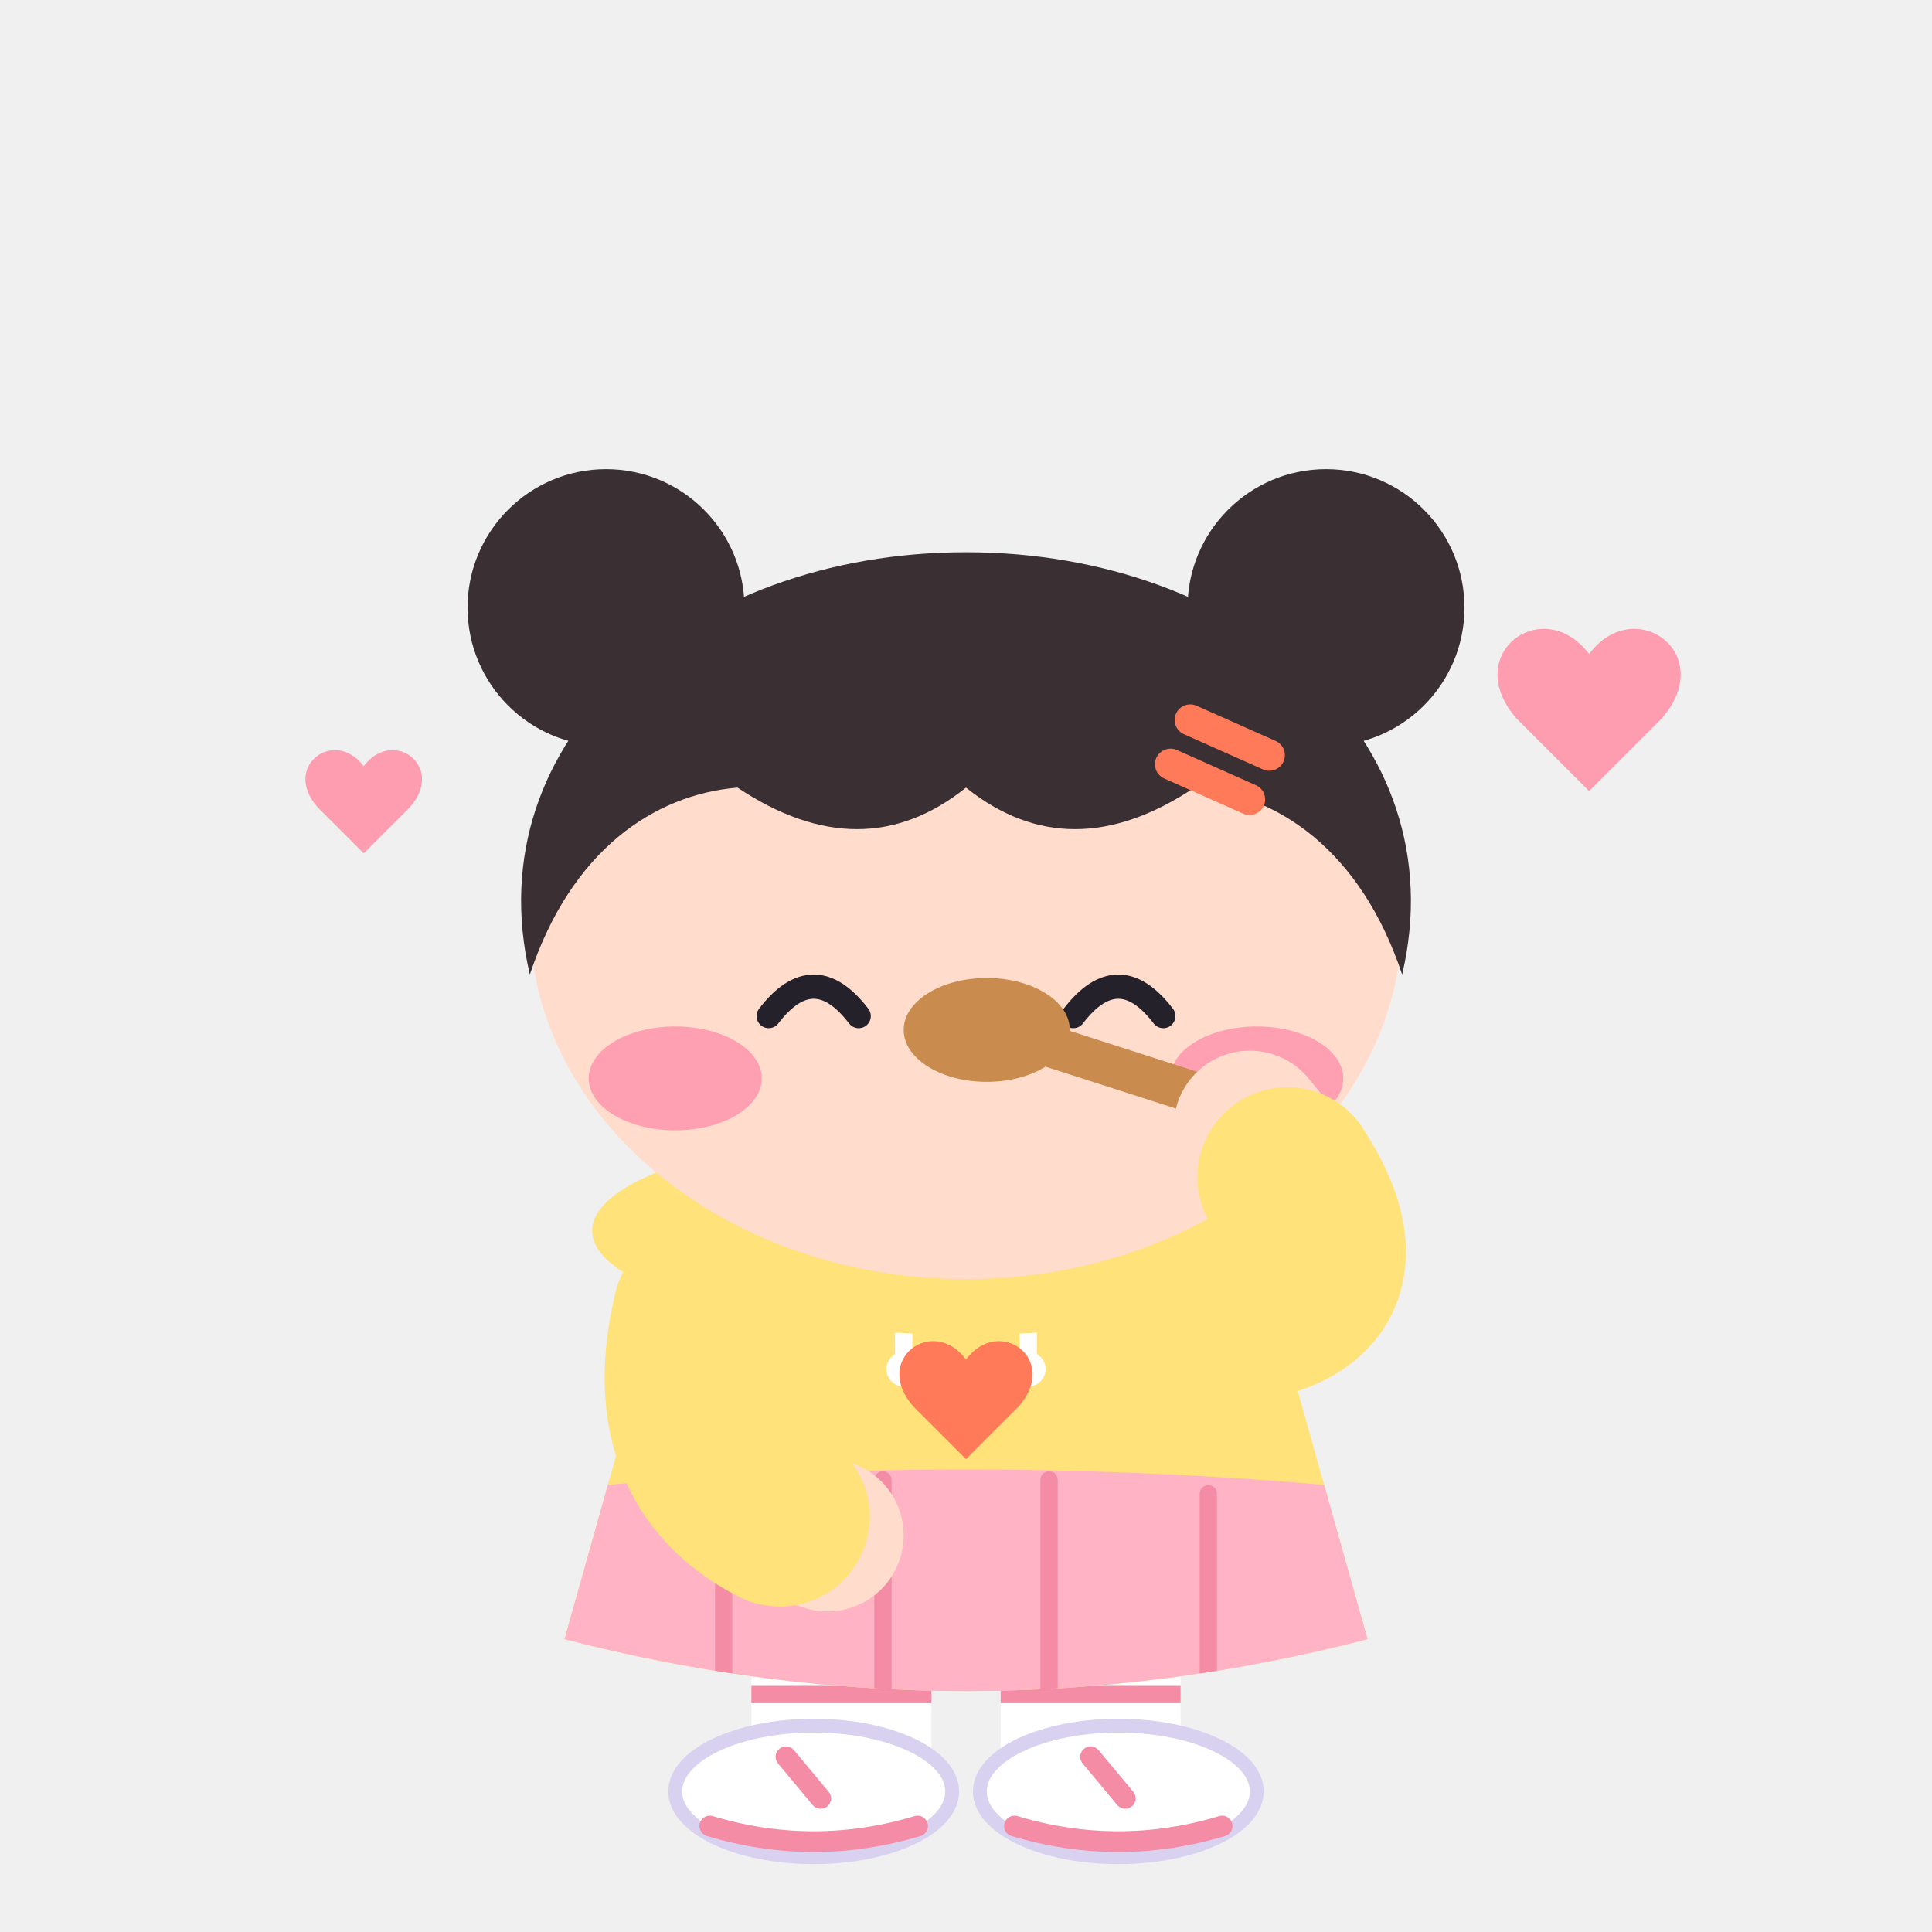
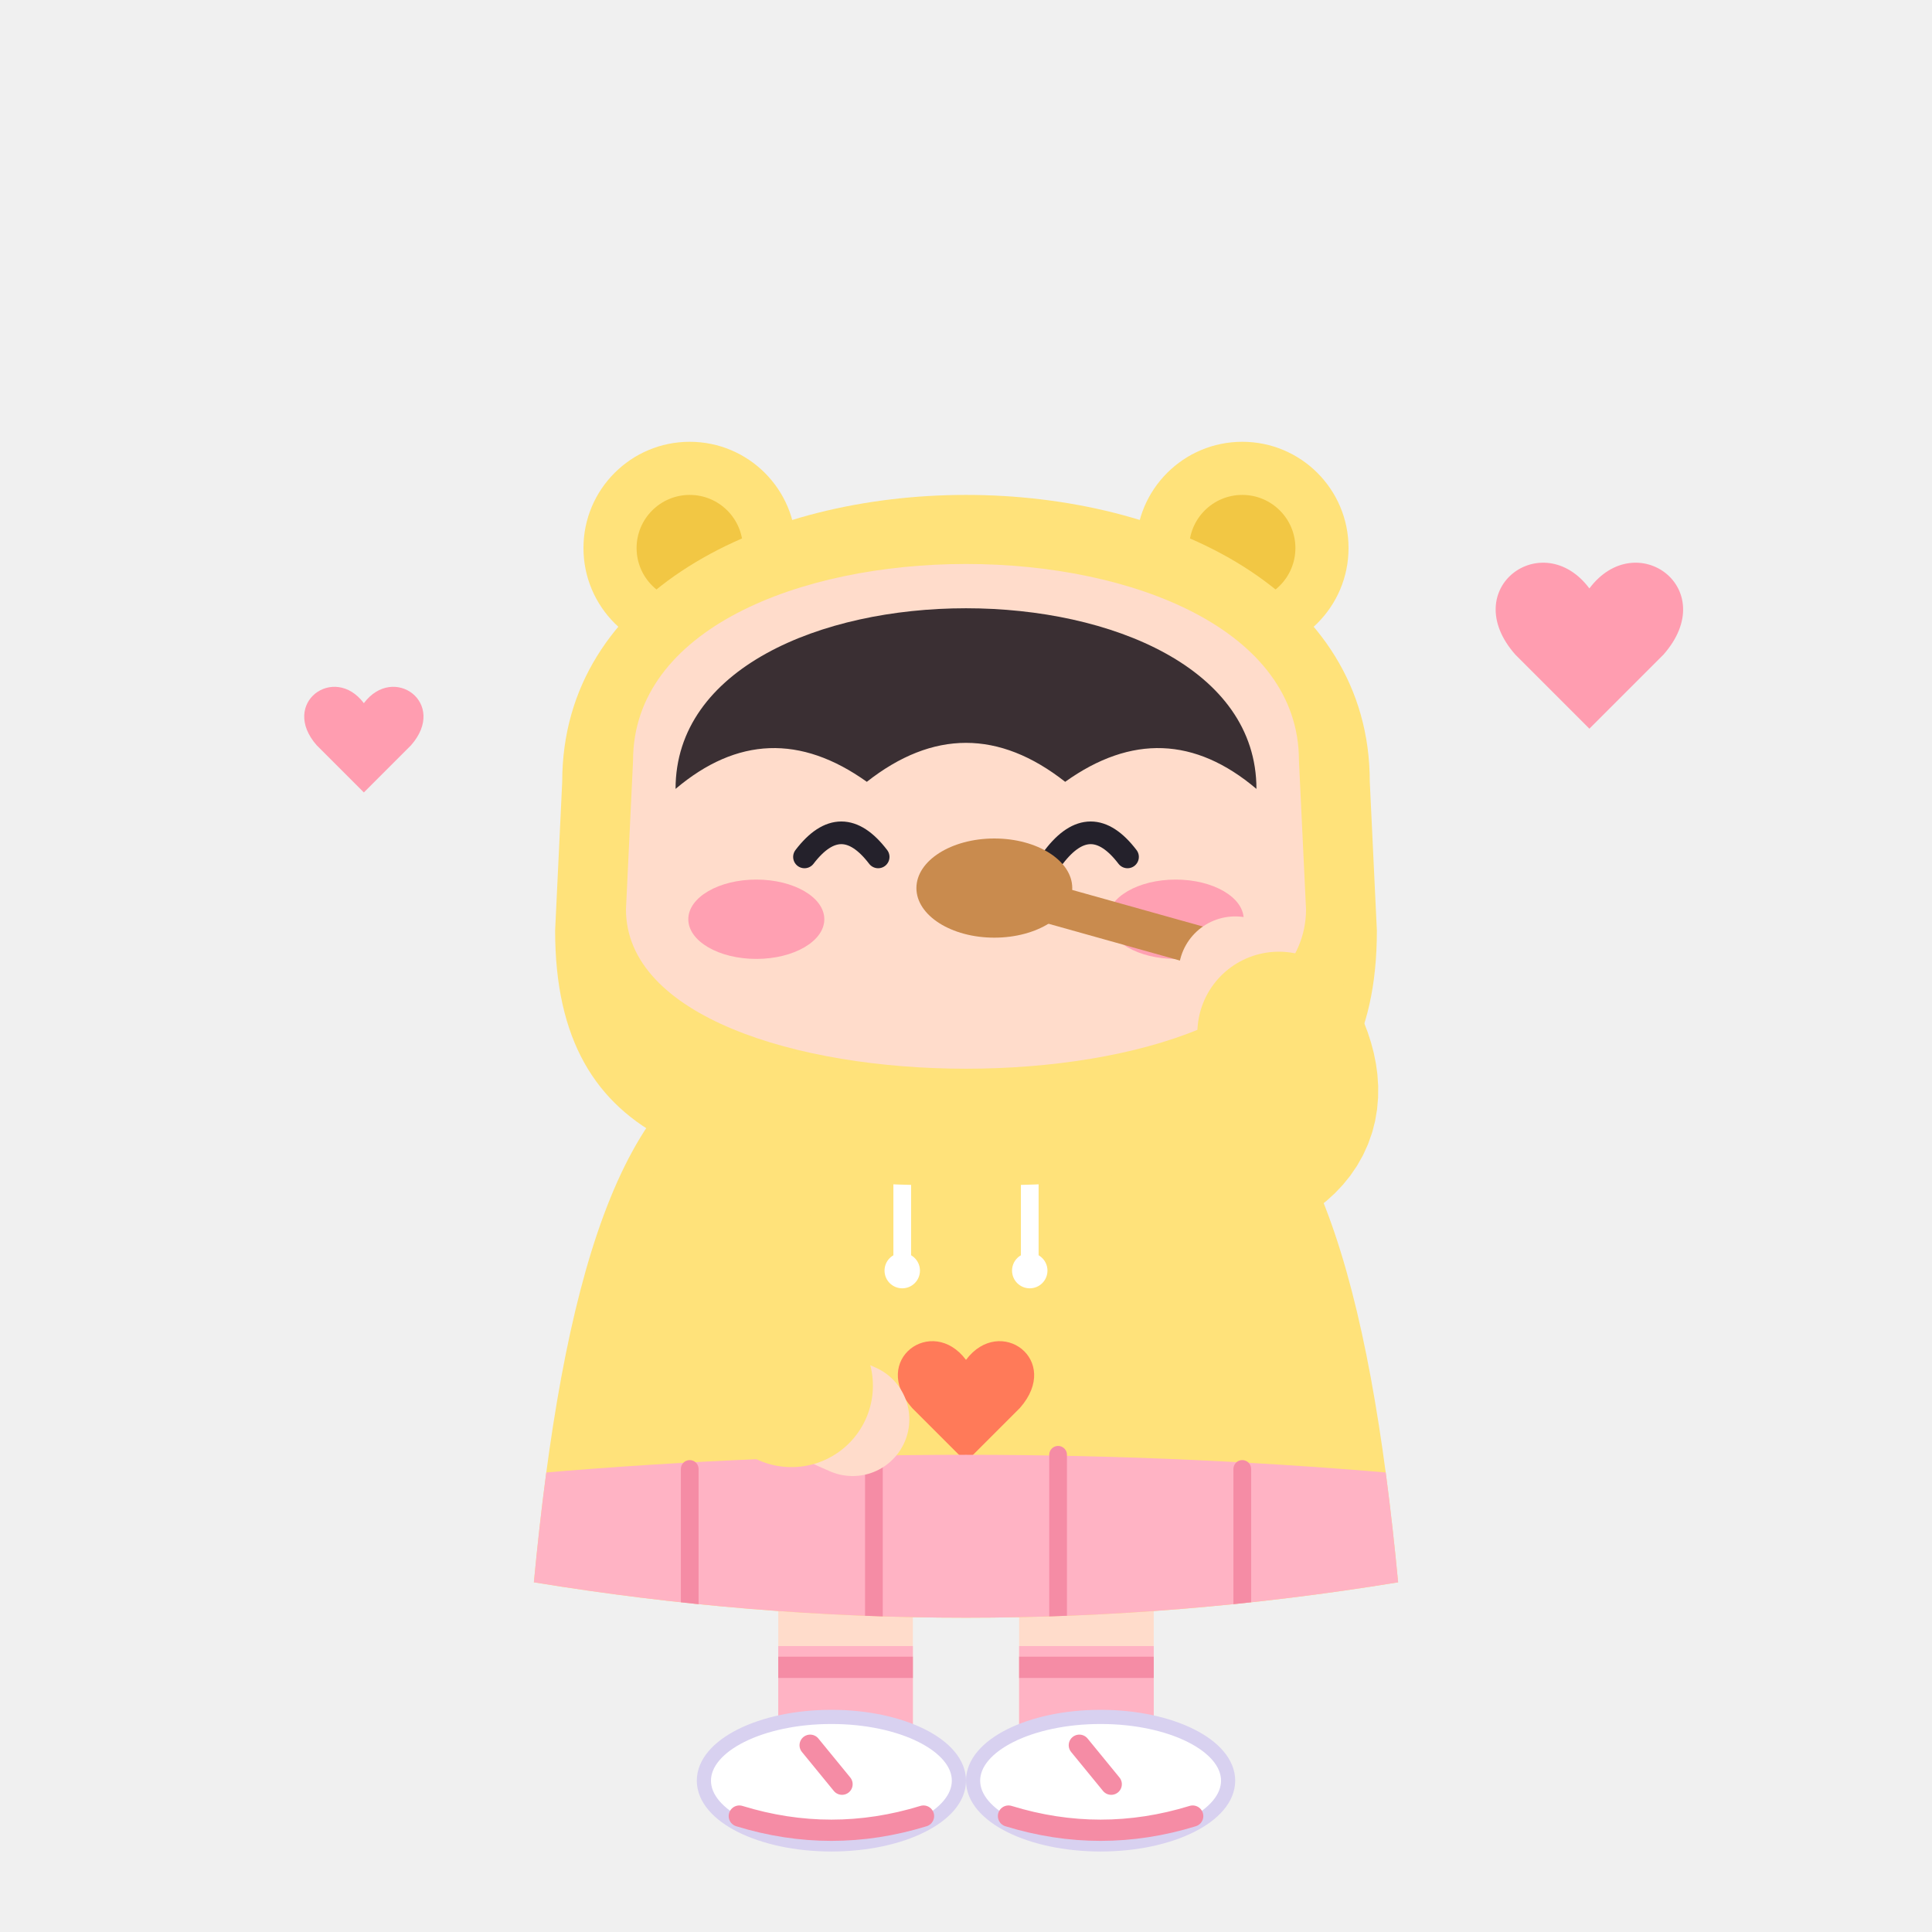
<svg xmlns="http://www.w3.org/2000/svg" viewBox="0 0 480 480" width="480" height="480">
-   <g transform="translate(240 464) scale(0.86) translate(-240 -464)">
-     <path d="M204 392 V430 M276 392 V430" stroke="#FFFFFF" stroke-width="52" stroke-linecap="round" />
-     <path d="M178 402 h52 M250 402 h52 M178 414 h52 M250 414 h52" stroke="#F58CA5" stroke-width="5" />
-     <ellipse cx="196" cy="442" rx="40" ry="19" fill="#FFFFFF" stroke="#D8D1F0" stroke-width="4" />
-     <path d="M166 452 q30 9 60 0" stroke="#F58CA5" stroke-width="6" stroke-linecap="round" fill="none" />
-     <path d="M188 432 l10 12" stroke="#F58CA5" stroke-width="6" stroke-linecap="round" />
-     <ellipse cx="284" cy="442" rx="40" ry="19" fill="#FFFFFF" stroke="#D8D1F0" stroke-width="4" />
-     <path d="M254 452 q30 9 60 0" stroke="#F58CA5" stroke-width="6" stroke-linecap="round" fill="none" />
-     <path d="M276 432 l10 12" stroke="#F58CA5" stroke-width="6" stroke-linecap="round" />
-     <clipPath id="c31664">
-       <path d="M160 270 Q240 246 320 270 L356 398 Q240 428 124 398 Z" />
+   <g transform="translate(240 460) scale(0.88) translate(-240 -460)">
+     <path d="M206 372 V424 M274 372 V424" stroke="#FFDCCB" stroke-width="38" stroke-linecap="round" />
+     <path d="M206 402 V426 M274 402 V426" stroke="#FFB3C4" stroke-width="38" stroke-linecap="butt" />
+     <path d="M187 408 h38 M255 408 h38" stroke="#F58CA5" stroke-width="6" />
+     <ellipse cx="202" cy="440" rx="36" ry="18" fill="#FFFFFF" stroke="#D8D1F0" stroke-width="4" />
+     <path d="M176 450 q26 8 52 0" stroke="#F58CA5" stroke-width="6" stroke-linecap="round" fill="none" />
+     <path d="M196 430 l9 11" stroke="#F58CA5" stroke-width="6" stroke-linecap="round" />
+     <ellipse cx="278" cy="440" rx="36" ry="18" fill="#FFFFFF" stroke="#D8D1F0" stroke-width="4" />
+     <path d="M252 450 q26 8 52 0" stroke="#F58CA5" stroke-width="6" stroke-linecap="round" fill="none" />
+     <path d="M272 430 l9 11" stroke="#F58CA5" stroke-width="6" stroke-linecap="round" />
+     <clipPath id="c8">
+       <path d="M180 232 C142 242 126 300 118 384 Q240 404 362 384 C354 300 338 242 300 232 Z" />
    </clipPath>
-     <path d="M160 270 Q240 246 320 270 L356 398 Q240 428 124 398 Z" fill="#FFE27A" />
-     <g clip-path="url(#c31664)">
-       <path d="M222 282 v34 M258 282 v34" stroke="#FFFFFF" stroke-width="5" stroke-linecap="round" />
-       <circle cx="222" cy="320" r="5" fill="#FFFFFF" />
-       <circle cx="258" cy="320" r="5" fill="#FFFFFF" />
-       <path d="M110 356 Q240 342 370 356 V440 H110 Z" fill="#FFB3C4" />
-       <path d="M170 356 V430 M216 352 V430 M264 352 V430 M310 356 V430" stroke="#F58CA5" stroke-width="5" stroke-linecap="round" />
-       <path transform="translate(240 322) scale(0.8)" d="M0 -6 c-12 -16 -34 0 -19 17 l19 19 l19 -19 c15 -17 -7 -33 -19 -17 z" fill="#FF7A59" />
+     <path d="M180 232 C142 242 126 300 118 384 Q240 404 362 384 C354 300 338 242 300 232 Z" fill="#FFE27A" />
+     <g clip-path="url(#c8)">
+       <path d="M222 262 v30 M258 262 v30" stroke="#FFFFFF" stroke-width="5" stroke-linecap="round" />
+       <circle cx="222" cy="296" r="5" fill="#FFFFFF" />
+       <circle cx="258" cy="296" r="5" fill="#FFFFFF" />
+       <path transform="translate(240 326) scale(0.8)" d="M0 -6 c-12 -16 -34 0 -19 17 l19 19 l19 -19 c15 -17 -7 -33 -19 -17 z" fill="#FF7A59" />
+       <path d="M110 354 Q240 342 370 354 V420 H110 Z" fill="#FFB3C4" />
+       <path d="M162 352 V410 M214 348 V410 M266 348 V410 M318 352 V410" stroke="#F58CA5" stroke-width="5" stroke-linecap="round" />
    </g>
-     <ellipse cx="240" cy="280" rx="108" ry="30" fill="#FFE27A" />
-     <ellipse cx="240" cy="190" rx="126" ry="104" fill="#FFDCCB" />
-     <circle cx="136" cy="100" r="40" fill="#3A2F33" />
-     <circle cx="344" cy="100" r="40" fill="#3A2F33" />
-     <path d="M114 206 C98 138 160 84 240 84 C320 84 382 138 366 206 C354 170 330 154 306 152 Q270 176 240 152 Q210 176 174 152 C150 154 126 170 114 206 Z" fill="#3A2F33" />
-     <g transform="rotate(24 316 138)">
-       <rect x="299" y="133" width="34" height="9" rx="4.5" fill="#FF7A59" />
-       <rect x="299" y="147" width="34" height="9" rx="4.5" fill="#FF7A59" />
+     <circle cx="162" cy="92" r="30" fill="#FFE27A" />
+     <circle cx="318" cy="92" r="30" fill="#FFE27A" />
+     <circle cx="162" cy="92" r="15" fill="#F2C744" />
+     <circle cx="318" cy="92" r="15" fill="#F2C744" />
+     <path d="M126 158 C126 50 354 50 354 158 L356 200 C356 262 310 272 240 272 C170 272 124 262 124 200 Z" fill="#FFE27A" />
+     <path d="M146 152 C146 78 334 78 334 152 L336 194 C336 254 144 254 144 194 Z" fill="#FFDCCB" />
+     <path d="M158 160 C158 92 322 92 322 160 Q296 138 268 158 Q240 136 212 158 Q184 138 158 160 Z" fill="#3A2F33" />
+     <g transform="translate(240 176) scale(0.8) translate(-240 -262)">
+       <ellipse cx="166" cy="288" rx="24" ry="14" fill="#FF9DB0" opacity="0.95" />
+       <ellipse cx="314" cy="288" rx="24" ry="14" fill="#FF9DB0" opacity="0.95" />
+       <path d="M183 266 q13 -17 26 0 M271 266 q13 -17 26 0" stroke="#24212B" stroke-width="8" stroke-linecap="round" fill="none" />
    </g>
-     <g transform="translate(0 -48)">
-       <ellipse cx="156" cy="284" rx="25" ry="15" fill="#FF9DB0" opacity="0.95" />
-       <ellipse cx="324" cy="284" rx="25" ry="15" fill="#FF9DB0" opacity="0.95" />
-       <path d="M183 266 q13 -17 26 0 M271 266 q13 -17 26 0" stroke="#24212B" stroke-width="7" stroke-linecap="round" fill="none" />
-     </g>
-     <path d="M318 244 L262 226" stroke="#C98B4E" stroke-width="12" stroke-linecap="round" />
-     <ellipse cx="246" cy="222" rx="24" ry="15" fill="#C98B4E" />
-     <path d="M316 304 Q363.0 299.0 322 250" stroke="#FFDCCB" stroke-width="44" stroke-linecap="round" fill="none" />
-     <path d="M316 304 Q355.48 299.8 332.867 264.554" stroke="#FFE27A" stroke-width="52" stroke-linecap="round" fill="none" />
-     <path d="M164 304 Q152.0 354.0 200 368" stroke="#FFDCCB" stroke-width="44" stroke-linecap="round" fill="none" />
-     <path d="M164 304 Q153.92 346.0 186.176 362.598" stroke="#FFE27A" stroke-width="52" stroke-linecap="round" fill="none" />
-     <path transform="translate(420 120) scale(1.1)" d="M0 -6 c-12 -16 -34 0 -19 17 l19 19 l19 -19 c15 -17 -7 -33 -19 -17 z" fill="#FF9DB0" />
-     <path transform="translate(66 150) scale(0.7)" d="M0 -6 c-12 -16 -34 0 -19 17 l19 19 l19 -19 c15 -17 -7 -33 -19 -17 z" fill="#FF9DB0" />
+     <path d="M312 206 L262 192" stroke="#C98B4E" stroke-width="11" stroke-linecap="round" />
+     <ellipse cx="248" cy="188" rx="22" ry="14" fill="#C98B4E" />
+     <path d="M304 268 Q356.0 258.0 316 212" stroke="#FFDCCB" stroke-width="32" stroke-linecap="round" fill="none" />
+     <path d="M304 268 Q345.6 260.0 328.32 228.96" stroke="#FFE27A" stroke-width="46" stroke-linecap="round" fill="none" />
+     <path d="M176 268 Q158.0 317.0 208 338" stroke="#FFDCCB" stroke-width="32" stroke-linecap="round" fill="none" />
+     <path d="M176 268 Q161.6 307.2 190.72 328.48" stroke="#FFE27A" stroke-width="46" stroke-linecap="round" fill="none" />
+     <path transform="translate(416 110) scale(1.1)" d="M0 -6 c-12 -16 -34 0 -19 17 l19 19 l19 -19 c15 -17 -7 -33 -19 -17 z" fill="#FF9DB0" />
+     <path transform="translate(70 140) scale(0.7)" d="M0 -6 c-12 -16 -34 0 -19 17 l19 19 l19 -19 c15 -17 -7 -33 -19 -17 z" fill="#FF9DB0" />
  </g>
</svg>
